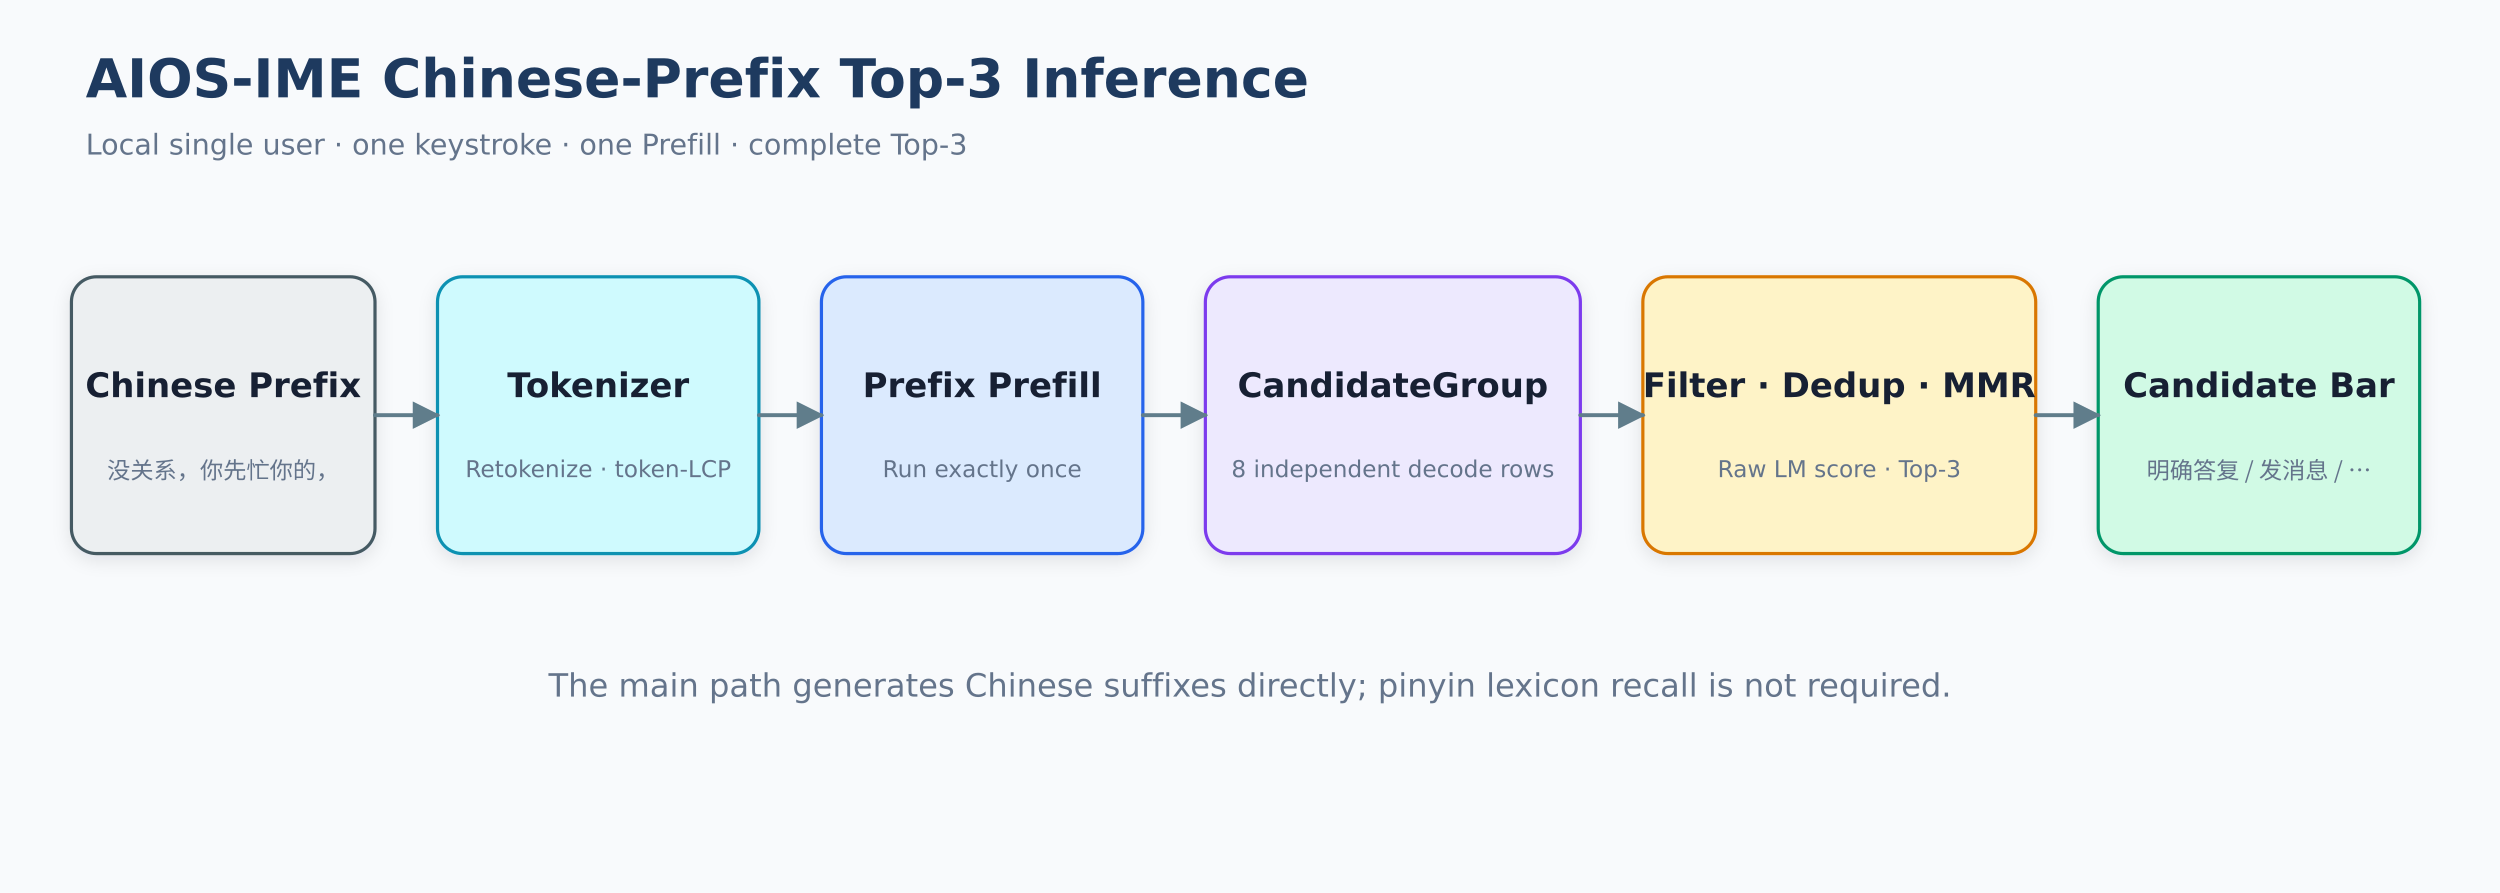
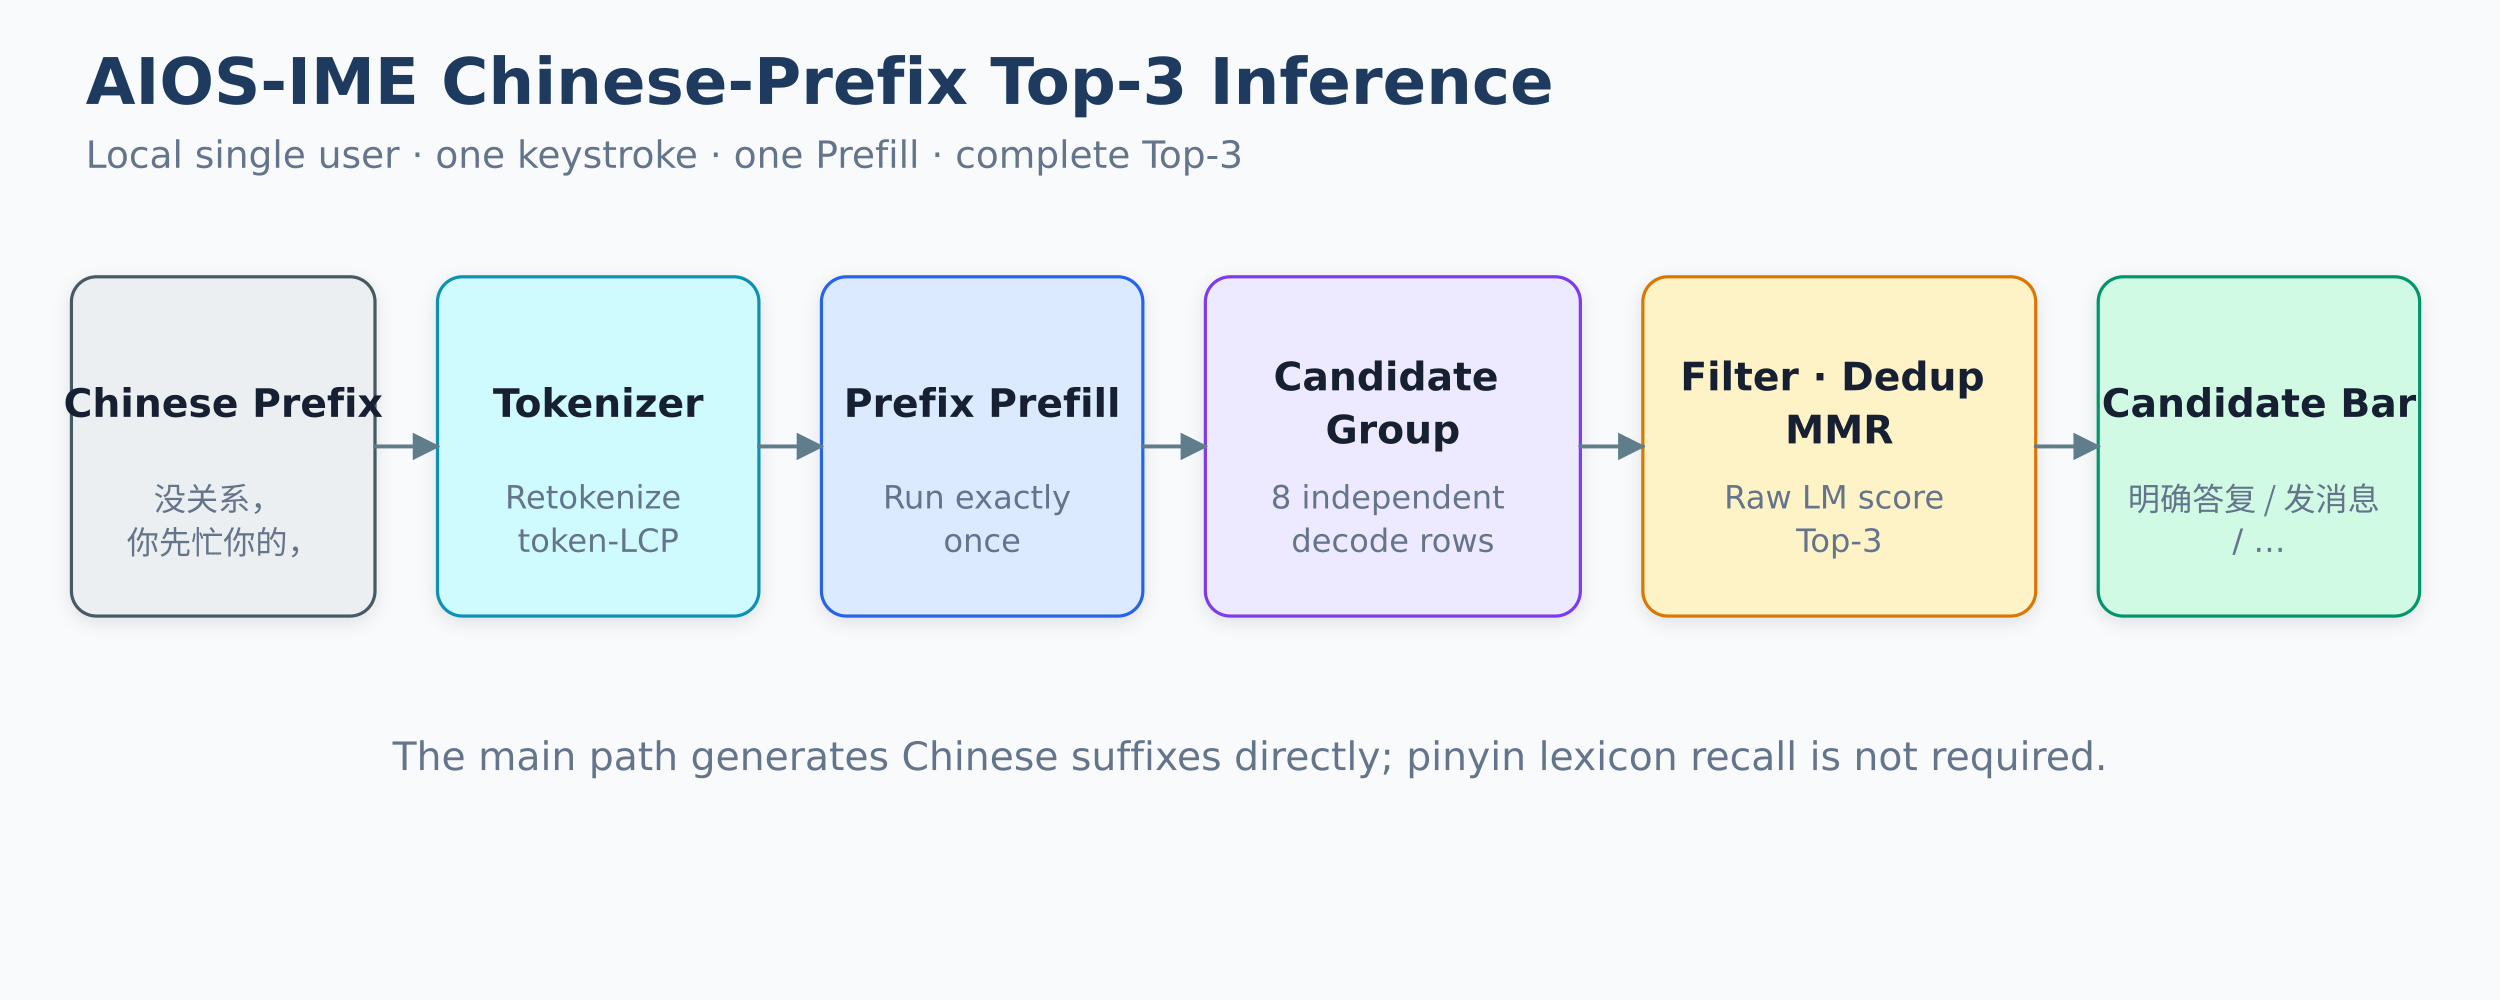
- <svg xmlns="http://www.w3.org/2000/svg" width="1400" height="500" viewBox="0 0 1400 500" role="img" aria-labelledby="title desc">
+ <svg xmlns="http://www.w3.org/2000/svg" width="1400" height="560" viewBox="0 0 1400 560" role="img" aria-labelledby="title desc">
  <defs>
    <marker id="arrow" viewBox="0 0 10 10" refX="9" refY="5" markerWidth="7" markerHeight="7" orient="auto-start-reverse">
      <path d="M 0 0 L 10 5 L 0 10 z" fill="#607d8b" />
    </marker>
    <filter id="shadow" x="-20%" y="-20%" width="140%" height="140%">
      <feDropShadow dx="0" dy="3" stdDeviation="5" flood-color="#0f172a" flood-opacity="0.10" />
    </filter>
  </defs>
  <rect width="100%" height="100%" fill="#f8fafc" />
-   <text text-anchor="start" dominant-baseline="middle" font-family="'DejaVu Sans', Helvetica, Arial, sans-serif" font-size="30" font-weight="700" fill="#1e3a5f">
-     <tspan x="48" y="46.0" font-family="'DejaVu Sans', Helvetica, Arial, sans-serif">AIOS-IME Chinese-Prefix Top-3 Inference</tspan>
+   <text text-anchor="start" dominant-baseline="middle" font-family="'DejaVu Sans', Helvetica, Arial, sans-serif" font-size="36" font-weight="700" fill="#1e3a5f">
+     <tspan x="48" y="48.0" font-family="'DejaVu Sans', Helvetica, Arial, sans-serif">AIOS-IME Chinese-Prefix Top-3 Inference</tspan>
  </text>
-   <text text-anchor="start" dominant-baseline="middle" font-family="'DejaVu Sans', Helvetica, Arial, sans-serif" font-size="16" font-weight="400" fill="#64748b">
-     <tspan x="48" y="82.0" font-family="'DejaVu Sans', Helvetica, Arial, sans-serif">Local single user · one keystroke · one Prefill · complete Top-3</tspan>
+   <text text-anchor="start" dominant-baseline="middle" font-family="'DejaVu Sans', Helvetica, Arial, sans-serif" font-size="21" font-weight="400" fill="#64748b">
+     <tspan x="48" y="88.0" font-family="'DejaVu Sans', Helvetica, Arial, sans-serif">Local single user · one keystroke · one Prefill · complete Top-3</tspan>
  </text>
-   <rect x="40" y="155" width="170" height="155" rx="14" fill="#eceff1" stroke="#455a64" stroke-width="1.8" filter="url(#shadow)" />
-   <text text-anchor="middle" dominant-baseline="middle" font-family="'DejaVu Sans', Helvetica, Arial, sans-serif" font-size="19" font-weight="700" fill="#172033">
-     <tspan x="125.0" y="217.0" font-family="'DejaVu Sans', Helvetica, Arial, sans-serif">Chinese Prefix</tspan>
+   <rect x="40" y="155" width="170" height="190" rx="14" fill="#eceff1" stroke="#455a64" stroke-width="1.8" filter="url(#shadow)" />
+   <text text-anchor="middle" dominant-baseline="middle" font-family="'DejaVu Sans', Helvetica, Arial, sans-serif" font-size="22" font-weight="700" fill="#172033">
+     <tspan x="125.0" y="227.2" font-family="'DejaVu Sans', Helvetica, Arial, sans-serif">Chinese Prefix</tspan>
  </text>
-   <text text-anchor="middle" dominant-baseline="middle" font-family="'DejaVu Sans', Helvetica, Arial, sans-serif" font-size="13" font-weight="400" fill="#64748b">
-     <tspan x="125.0" y="263.5" font-family="'Droid Sans Fallback', 'Noto Sans CJK SC', 'Microsoft YaHei', 'PingFang SC', sans-serif">没关系，你先忙你的，</tspan>
+   <text text-anchor="middle" dominant-baseline="middle" font-family="'DejaVu Sans', Helvetica, Arial, sans-serif" font-size="18" font-weight="400" fill="#64748b">
+     <tspan x="125.0" y="279.65" font-family="'Droid Sans Fallback', 'Noto Sans CJK SC', 'Microsoft YaHei', 'PingFang SC', sans-serif">没关系，</tspan>
+     <tspan x="125.0" y="303.95" font-family="'Droid Sans Fallback', 'Noto Sans CJK SC', 'Microsoft YaHei', 'PingFang SC', sans-serif">你先忙你的，</tspan>
  </text>
-   <rect x="245" y="155" width="180" height="155" rx="14" fill="#cffafe" stroke="#0891b2" stroke-width="1.8" filter="url(#shadow)" />
-   <text text-anchor="middle" dominant-baseline="middle" font-family="'DejaVu Sans', Helvetica, Arial, sans-serif" font-size="19" font-weight="700" fill="#172033">
-     <tspan x="335.0" y="217.0" font-family="'DejaVu Sans', Helvetica, Arial, sans-serif">Tokenizer</tspan>
+   <rect x="245" y="155" width="180" height="190" rx="14" fill="#cffafe" stroke="#0891b2" stroke-width="1.8" filter="url(#shadow)" />
+   <text text-anchor="middle" dominant-baseline="middle" font-family="'DejaVu Sans', Helvetica, Arial, sans-serif" font-size="22" font-weight="700" fill="#172033">
+     <tspan x="335.0" y="227.2" font-family="'DejaVu Sans', Helvetica, Arial, sans-serif">Tokenizer</tspan>
  </text>
-   <text text-anchor="middle" dominant-baseline="middle" font-family="'DejaVu Sans', Helvetica, Arial, sans-serif" font-size="13" font-weight="400" fill="#64748b">
-     <tspan x="335.0" y="263.5" font-family="'DejaVu Sans', Helvetica, Arial, sans-serif">Retokenize · token-LCP</tspan>
+   <text text-anchor="middle" dominant-baseline="middle" font-family="'DejaVu Sans', Helvetica, Arial, sans-serif" font-size="18" font-weight="400" fill="#64748b">
+     <tspan x="335.0" y="279.65" font-family="'DejaVu Sans', Helvetica, Arial, sans-serif">Retokenize</tspan>
+     <tspan x="335.0" y="303.95" font-family="'DejaVu Sans', Helvetica, Arial, sans-serif">token-LCP</tspan>
  </text>
-   <rect x="460" y="155" width="180" height="155" rx="14" fill="#dbeafe" stroke="#2563eb" stroke-width="1.8" filter="url(#shadow)" />
-   <text text-anchor="middle" dominant-baseline="middle" font-family="'DejaVu Sans', Helvetica, Arial, sans-serif" font-size="19" font-weight="700" fill="#172033">
-     <tspan x="550.0" y="217.0" font-family="'DejaVu Sans', Helvetica, Arial, sans-serif">Prefix Prefill</tspan>
+   <rect x="460" y="155" width="180" height="190" rx="14" fill="#dbeafe" stroke="#2563eb" stroke-width="1.8" filter="url(#shadow)" />
+   <text text-anchor="middle" dominant-baseline="middle" font-family="'DejaVu Sans', Helvetica, Arial, sans-serif" font-size="22" font-weight="700" fill="#172033">
+     <tspan x="550.0" y="227.2" font-family="'DejaVu Sans', Helvetica, Arial, sans-serif">Prefix Prefill</tspan>
  </text>
-   <text text-anchor="middle" dominant-baseline="middle" font-family="'DejaVu Sans', Helvetica, Arial, sans-serif" font-size="13" font-weight="400" fill="#64748b">
-     <tspan x="550.0" y="263.5" font-family="'DejaVu Sans', Helvetica, Arial, sans-serif">Run exactly once</tspan>
+   <text text-anchor="middle" dominant-baseline="middle" font-family="'DejaVu Sans', Helvetica, Arial, sans-serif" font-size="18" font-weight="400" fill="#64748b">
+     <tspan x="550.0" y="279.65" font-family="'DejaVu Sans', Helvetica, Arial, sans-serif">Run exactly</tspan>
+     <tspan x="550.0" y="303.95" font-family="'DejaVu Sans', Helvetica, Arial, sans-serif">once</tspan>
  </text>
-   <rect x="675" y="155" width="210" height="155" rx="14" fill="#ede9fe" stroke="#7c3aed" stroke-width="1.8" filter="url(#shadow)" />
-   <text text-anchor="middle" dominant-baseline="middle" font-family="'DejaVu Sans', Helvetica, Arial, sans-serif" font-size="19" font-weight="700" fill="#172033">
-     <tspan x="780.0" y="217.0" font-family="'DejaVu Sans', Helvetica, Arial, sans-serif">CandidateGroup</tspan>
+   <rect x="675" y="155" width="210" height="190" rx="14" fill="#ede9fe" stroke="#7c3aed" stroke-width="1.8" filter="url(#shadow)" />
+   <text text-anchor="middle" dominant-baseline="middle" font-family="'DejaVu Sans', Helvetica, Arial, sans-serif" font-size="22" font-weight="700" fill="#172033">
+     <tspan x="780.0" y="212.35" font-family="'DejaVu Sans', Helvetica, Arial, sans-serif">Candidate</tspan>
+     <tspan x="780.0" y="242.05" font-family="'DejaVu Sans', Helvetica, Arial, sans-serif">Group</tspan>
  </text>
-   <text text-anchor="middle" dominant-baseline="middle" font-family="'DejaVu Sans', Helvetica, Arial, sans-serif" font-size="13" font-weight="400" fill="#64748b">
-     <tspan x="780.0" y="263.5" font-family="'DejaVu Sans', Helvetica, Arial, sans-serif">8 independent decode rows</tspan>
+   <text text-anchor="middle" dominant-baseline="middle" font-family="'DejaVu Sans', Helvetica, Arial, sans-serif" font-size="18" font-weight="400" fill="#64748b">
+     <tspan x="780.0" y="279.65" font-family="'DejaVu Sans', Helvetica, Arial, sans-serif">8 independent</tspan>
+     <tspan x="780.0" y="303.95" font-family="'DejaVu Sans', Helvetica, Arial, sans-serif">decode rows</tspan>
  </text>
-   <rect x="920" y="155" width="220" height="155" rx="14" fill="#fef3c7" stroke="#d97706" stroke-width="1.8" filter="url(#shadow)" />
-   <text text-anchor="middle" dominant-baseline="middle" font-family="'DejaVu Sans', Helvetica, Arial, sans-serif" font-size="19" font-weight="700" fill="#172033">
-     <tspan x="1030.0" y="217.0" font-family="'DejaVu Sans', Helvetica, Arial, sans-serif">Filter · Dedup · MMR</tspan>
+   <rect x="920" y="155" width="220" height="190" rx="14" fill="#fef3c7" stroke="#d97706" stroke-width="1.8" filter="url(#shadow)" />
+   <text text-anchor="middle" dominant-baseline="middle" font-family="'DejaVu Sans', Helvetica, Arial, sans-serif" font-size="22" font-weight="700" fill="#172033">
+     <tspan x="1030.0" y="212.35" font-family="'DejaVu Sans', Helvetica, Arial, sans-serif">Filter · Dedup</tspan>
+     <tspan x="1030.0" y="242.05" font-family="'DejaVu Sans', Helvetica, Arial, sans-serif">MMR</tspan>
  </text>
-   <text text-anchor="middle" dominant-baseline="middle" font-family="'DejaVu Sans', Helvetica, Arial, sans-serif" font-size="13" font-weight="400" fill="#64748b">
-     <tspan x="1030.0" y="263.5" font-family="'DejaVu Sans', Helvetica, Arial, sans-serif">Raw LM score · Top-3</tspan>
+   <text text-anchor="middle" dominant-baseline="middle" font-family="'DejaVu Sans', Helvetica, Arial, sans-serif" font-size="18" font-weight="400" fill="#64748b">
+     <tspan x="1030.0" y="279.65" font-family="'DejaVu Sans', Helvetica, Arial, sans-serif">Raw LM score</tspan>
+     <tspan x="1030.0" y="303.95" font-family="'DejaVu Sans', Helvetica, Arial, sans-serif">Top-3</tspan>
  </text>
-   <rect x="1175" y="155" width="180" height="155" rx="14" fill="#d1fae5" stroke="#059669" stroke-width="1.8" filter="url(#shadow)" />
-   <text text-anchor="middle" dominant-baseline="middle" font-family="'DejaVu Sans', Helvetica, Arial, sans-serif" font-size="19" font-weight="700" fill="#172033">
-     <tspan x="1265.0" y="217.0" font-family="'DejaVu Sans', Helvetica, Arial, sans-serif">Candidate Bar</tspan>
+   <rect x="1175" y="155" width="180" height="190" rx="14" fill="#d1fae5" stroke="#059669" stroke-width="1.8" filter="url(#shadow)" />
+   <text text-anchor="middle" dominant-baseline="middle" font-family="'DejaVu Sans', Helvetica, Arial, sans-serif" font-size="22" font-weight="700" fill="#172033">
+     <tspan x="1265.0" y="227.2" font-family="'DejaVu Sans', Helvetica, Arial, sans-serif">Candidate Bar</tspan>
  </text>
-   <text text-anchor="middle" dominant-baseline="middle" font-family="'DejaVu Sans', Helvetica, Arial, sans-serif" font-size="13" font-weight="400" fill="#64748b">
-     <tspan x="1265.0" y="263.5" font-family="'Droid Sans Fallback', 'Noto Sans CJK SC', 'Microsoft YaHei', 'PingFang SC', sans-serif">明确答复 / 发消息 / …</tspan>
+   <text text-anchor="middle" dominant-baseline="middle" font-family="'DejaVu Sans', Helvetica, Arial, sans-serif" font-size="18" font-weight="400" fill="#64748b">
+     <tspan x="1265.0" y="279.65" font-family="'Droid Sans Fallback', 'Noto Sans CJK SC', 'Microsoft YaHei', 'PingFang SC', sans-serif">明确答复 / 发消息</tspan>
+     <tspan x="1265.0" y="303.95" font-family="'DejaVu Sans', Helvetica, Arial, sans-serif">/ …</tspan>
  </text>
-   <line x1="210" y1="232.5" x2="245" y2="232.5" stroke="#607d8b" stroke-width="2.2" stroke-linecap="round" marker-end="url(#arrow)" />
-   <line x1="425" y1="232.5" x2="460" y2="232.5" stroke="#607d8b" stroke-width="2.2" stroke-linecap="round" marker-end="url(#arrow)" />
-   <line x1="640" y1="232.5" x2="675" y2="232.5" stroke="#607d8b" stroke-width="2.2" stroke-linecap="round" marker-end="url(#arrow)" />
-   <line x1="885" y1="232.5" x2="920" y2="232.5" stroke="#607d8b" stroke-width="2.2" stroke-linecap="round" marker-end="url(#arrow)" />
-   <line x1="1140" y1="232.5" x2="1175" y2="232.5" stroke="#607d8b" stroke-width="2.2" stroke-linecap="round" marker-end="url(#arrow)" />
-   <text text-anchor="middle" dominant-baseline="middle" font-family="'DejaVu Sans', Helvetica, Arial, sans-serif" font-size="18" font-weight="500" fill="#64748b">
-     <tspan x="700" y="385.0" font-family="'DejaVu Sans', Helvetica, Arial, sans-serif">The main path generates Chinese suffixes directly; pinyin lexicon recall is not required.</tspan>
+   <line x1="210" y1="250.0" x2="245" y2="250.0" stroke="#607d8b" stroke-width="2.2" stroke-linecap="round" marker-end="url(#arrow)" />
+   <line x1="425" y1="250.0" x2="460" y2="250.0" stroke="#607d8b" stroke-width="2.2" stroke-linecap="round" marker-end="url(#arrow)" />
+   <line x1="640" y1="250.0" x2="675" y2="250.0" stroke="#607d8b" stroke-width="2.2" stroke-linecap="round" marker-end="url(#arrow)" />
+   <line x1="885" y1="250.0" x2="920" y2="250.0" stroke="#607d8b" stroke-width="2.2" stroke-linecap="round" marker-end="url(#arrow)" />
+   <line x1="1140" y1="250.0" x2="1175" y2="250.0" stroke="#607d8b" stroke-width="2.2" stroke-linecap="round" marker-end="url(#arrow)" />
+   <text text-anchor="middle" dominant-baseline="middle" font-family="'DejaVu Sans', Helvetica, Arial, sans-serif" font-size="22" font-weight="500" fill="#64748b">
+     <tspan x="700" y="425.0" font-family="'DejaVu Sans', Helvetica, Arial, sans-serif">The main path generates Chinese suffixes directly; pinyin lexicon recall is not required.</tspan>
  </text>
</svg>
